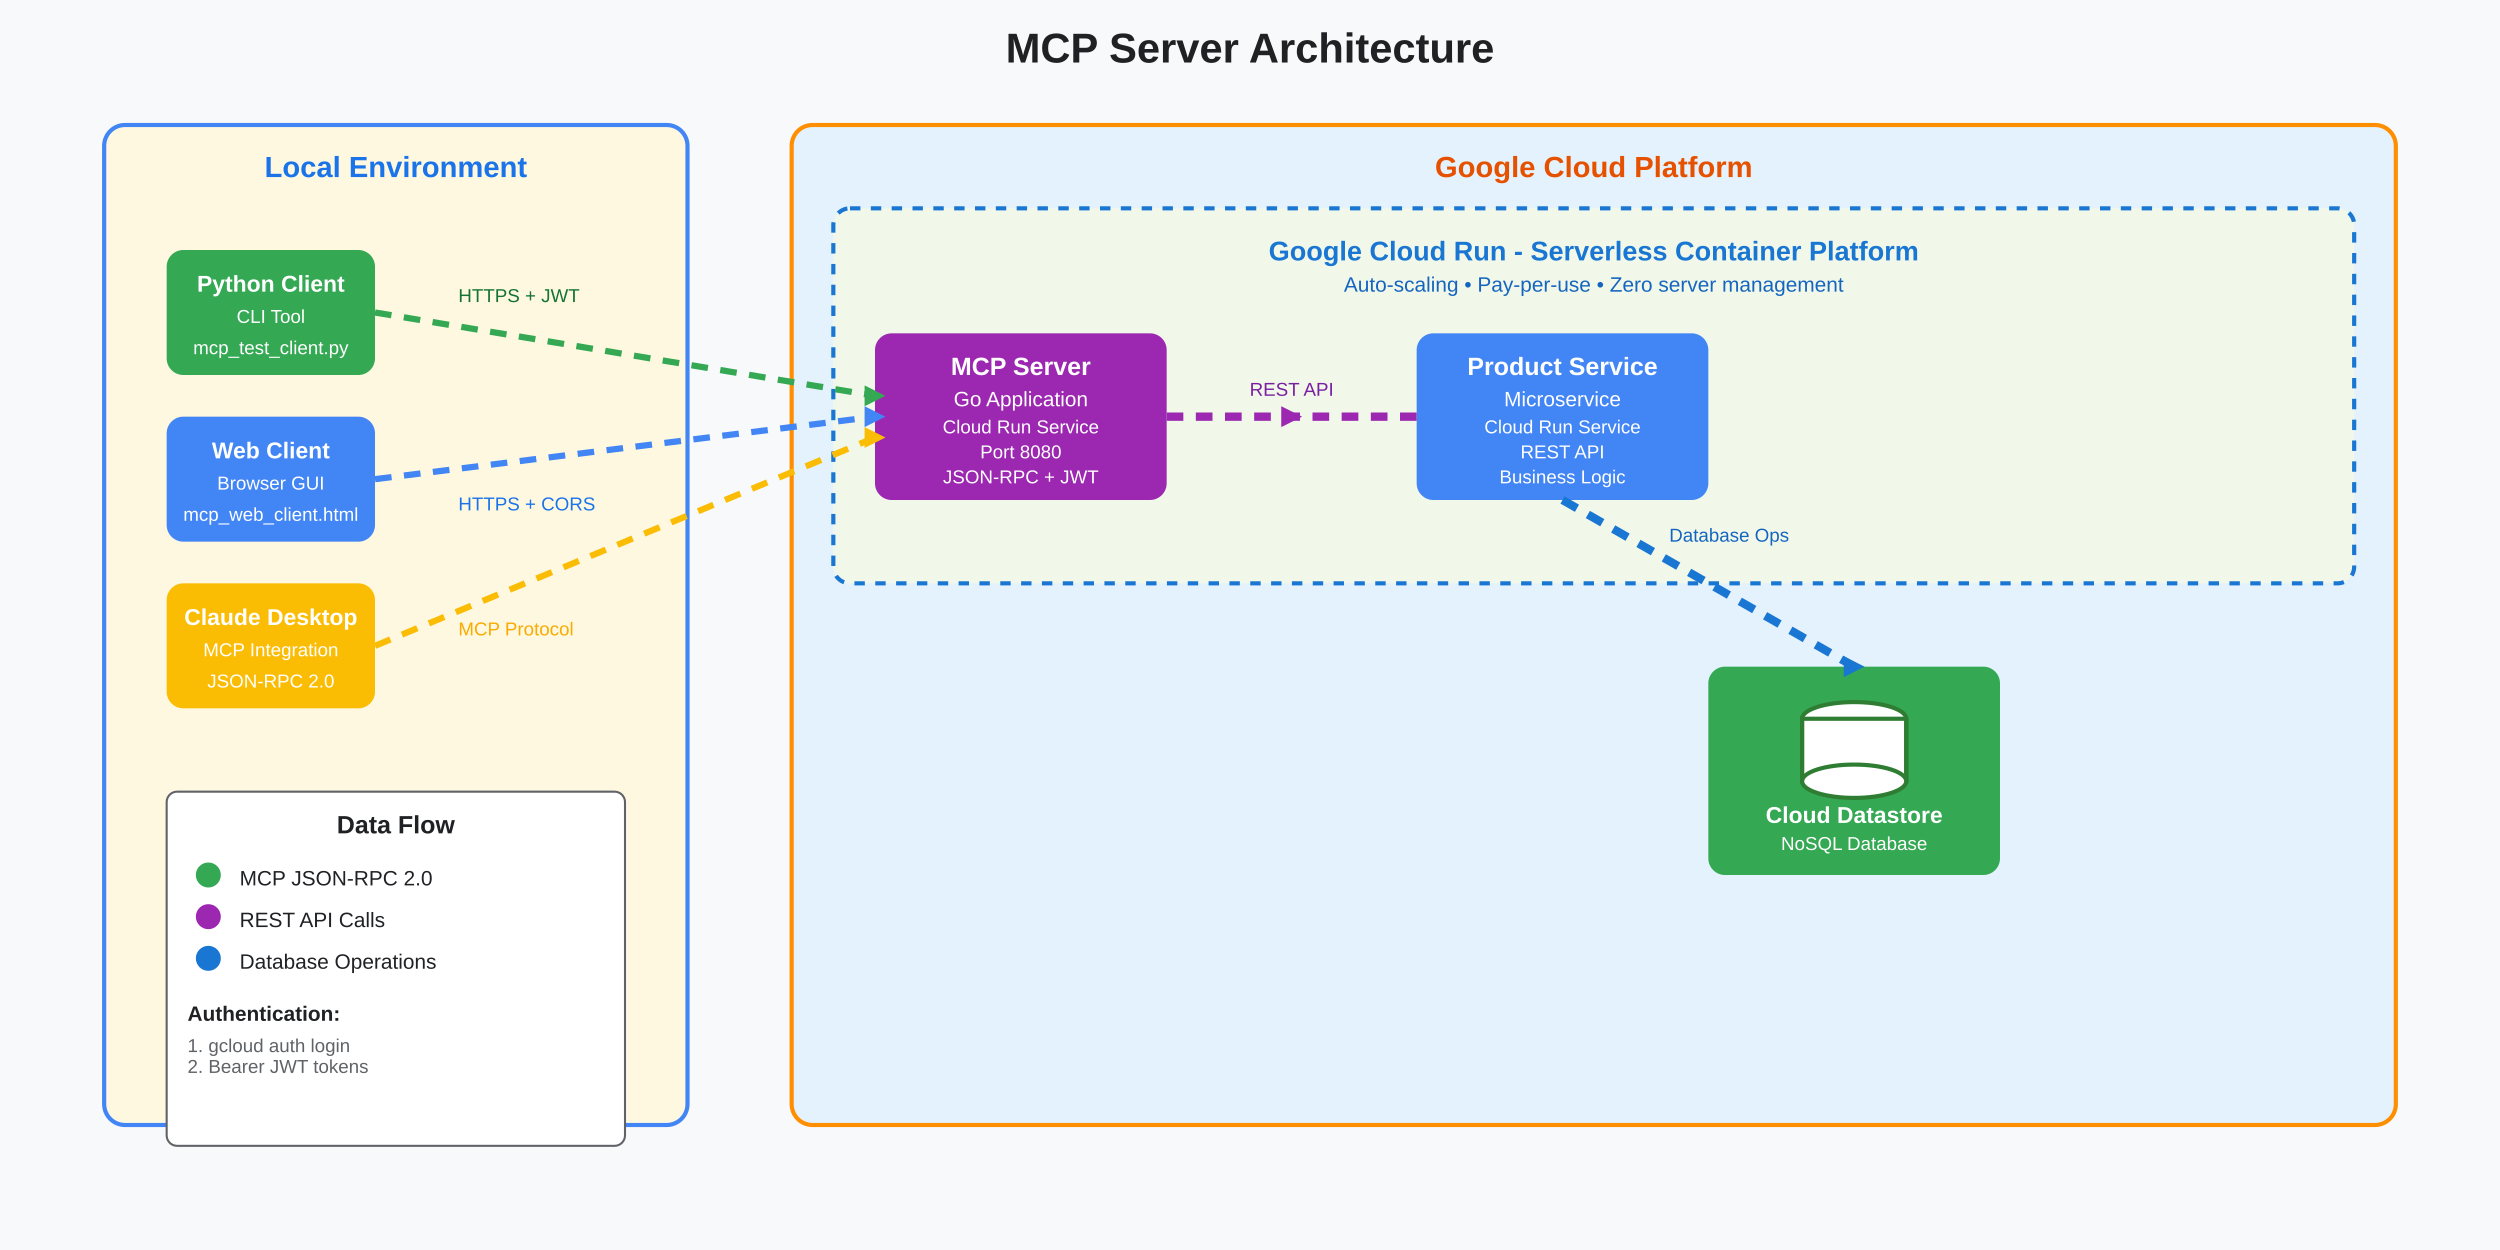
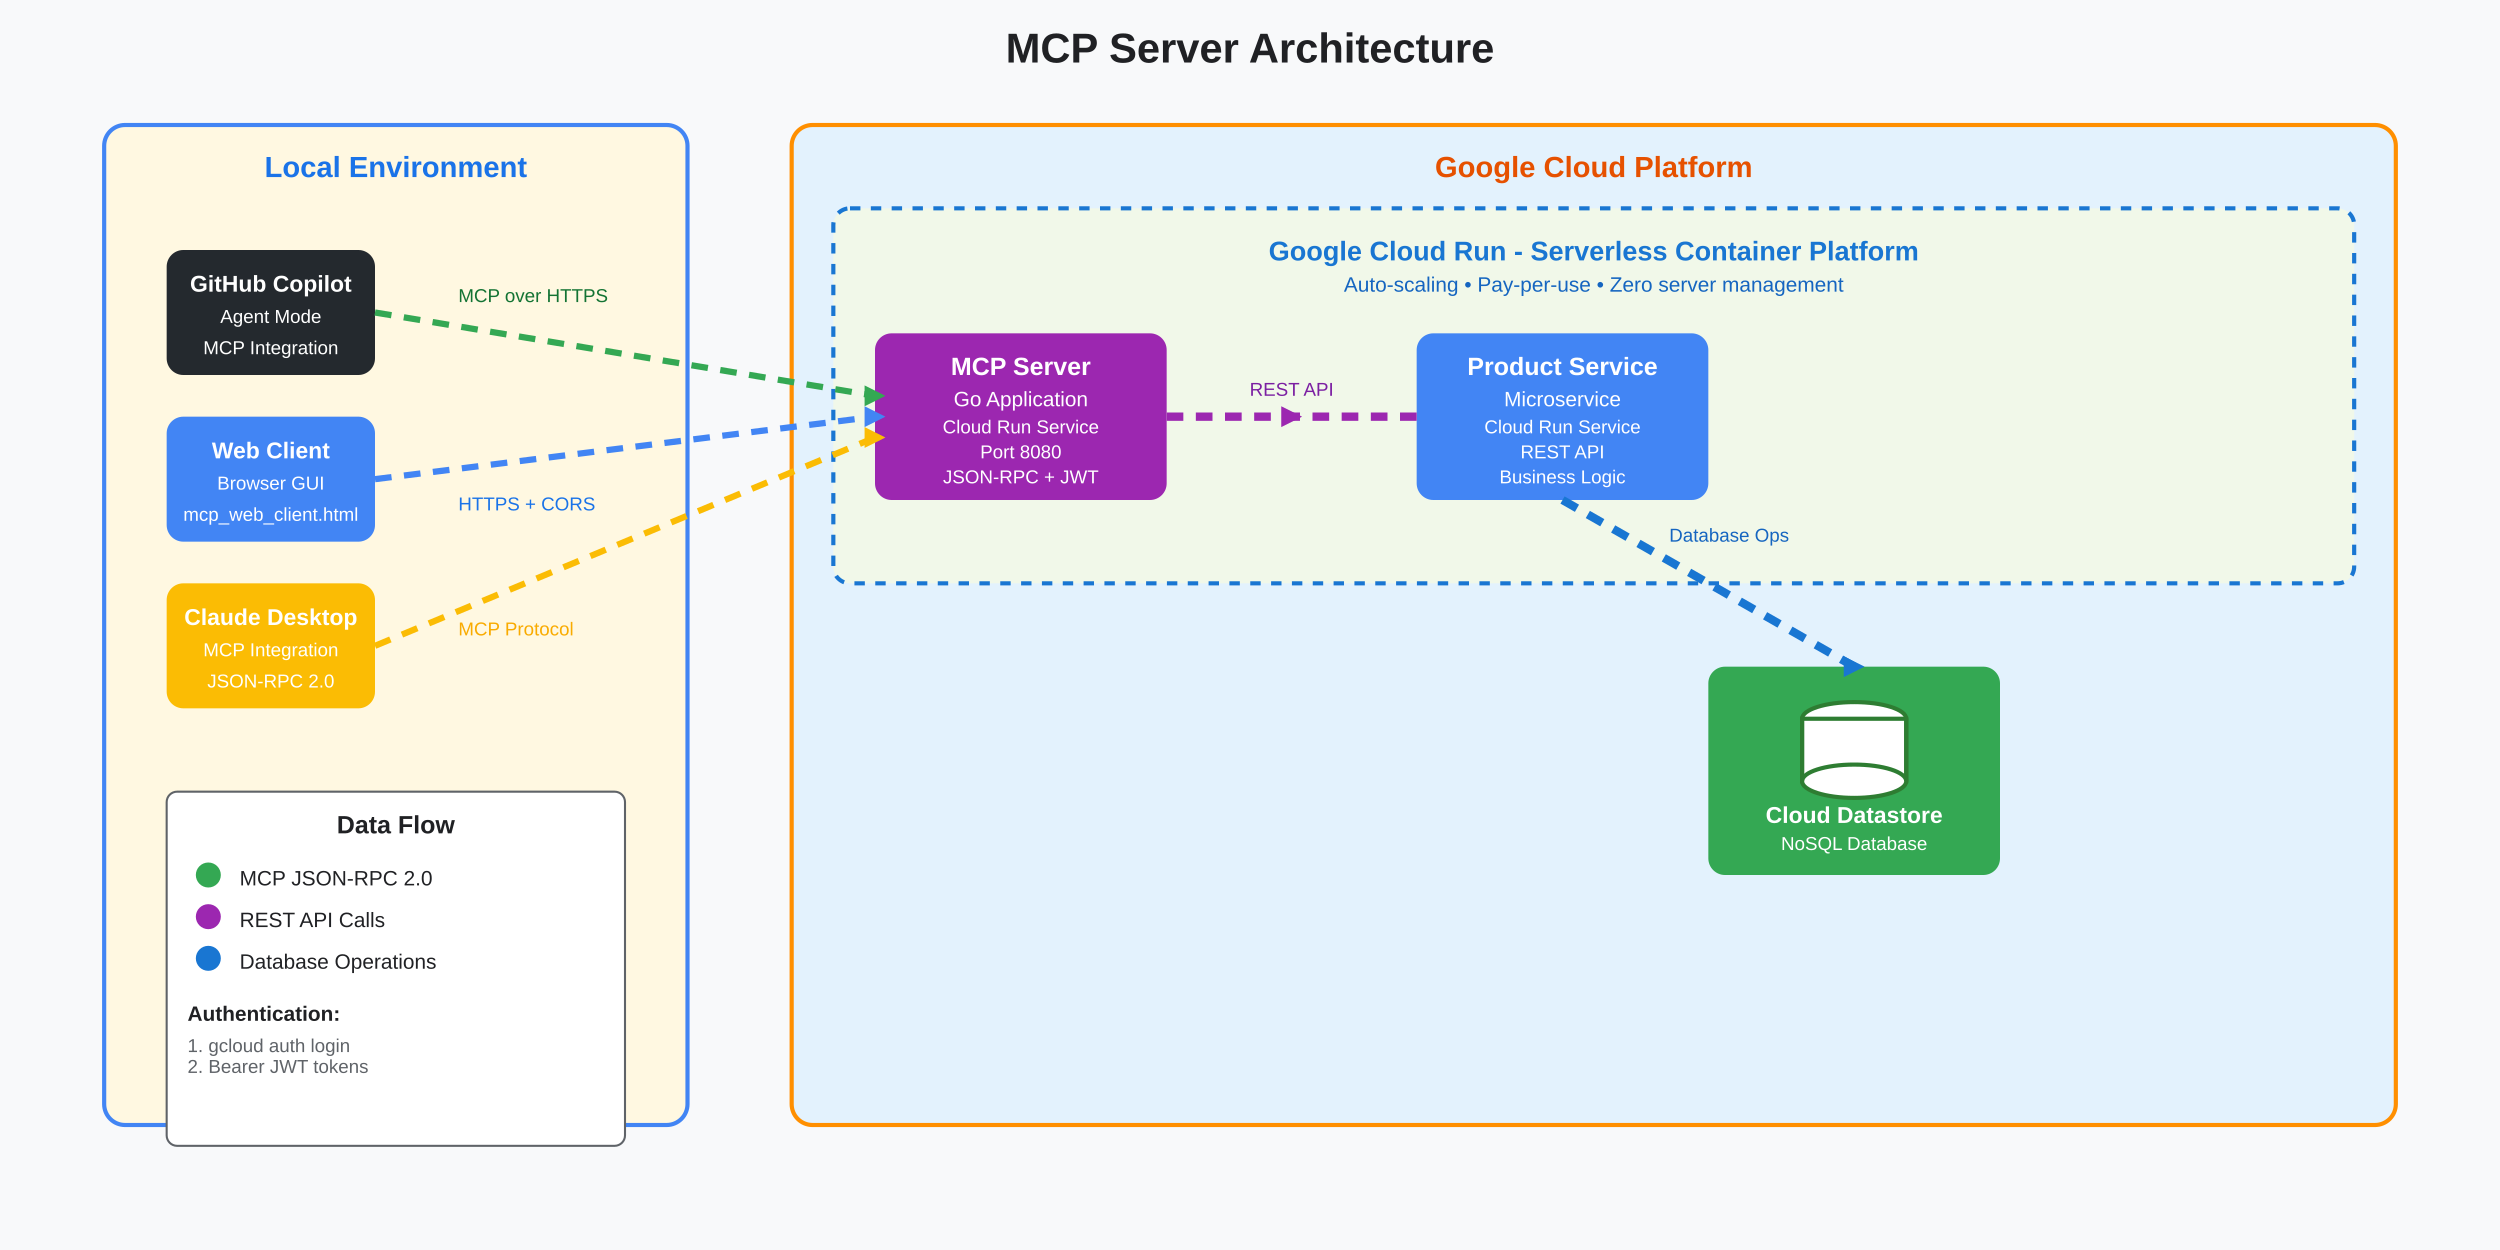
<svg xmlns="http://www.w3.org/2000/svg" width="1200" height="600">
  <rect width="1200" height="600" fill="#f8f9fa" />
  <text x="600" y="30" text-anchor="middle" font-family="Arial, sans-serif" font-size="20" font-weight="bold" fill="#202124">
    MCP Server Architecture
  </text>
  <rect x="50" y="60" width="280" height="480" fill="#FFF8E1" stroke="#4285f4" stroke-width="2" rx="10" />
  <text x="190" y="85" text-anchor="middle" font-family="Arial, sans-serif" font-size="14" font-weight="bold" fill="#1a73e8">
    Local Environment
  </text>
  <rect x="380" y="60" width="770" height="480" fill="#E3F2FD" stroke="#ff8f00" stroke-width="2" rx="10" />
  <text x="765" y="85" text-anchor="middle" font-family="Arial, sans-serif" font-size="14" font-weight="bold" fill="#e65100">
    Google Cloud Platform
  </text>
  <rect x="400" y="100" width="730" height="180" fill="#F1F8E9" stroke="#1976d2" stroke-width="2" stroke-dasharray="5,5" rx="8" />
  <text x="765" y="125" text-anchor="middle" font-family="Arial, sans-serif" font-size="13" font-weight="bold" fill="#1976d2">
    Google Cloud Run - Serverless Container Platform
  </text>
  <text x="765" y="140" text-anchor="middle" font-family="Arial, sans-serif" font-size="10" fill="#1565c0">
    Auto-scaling • Pay-per-use • Zero server management
  </text>
-   <rect x="80" y="120" width="100" height="60" fill="#34A853" rx="8" />
-   <text x="130" y="140" text-anchor="middle" font-family="Arial, sans-serif" font-size="11" font-weight="bold" fill="white">Python Client</text>
-   <text x="130" y="155" text-anchor="middle" font-family="Arial, sans-serif" font-size="9" fill="white">CLI Tool</text>
-   <text x="130" y="170" text-anchor="middle" font-family="Arial, sans-serif" font-size="9" fill="white">mcp_test_client.py</text>
+   <rect x="80" y="120" width="100" height="60" fill="#24292e" rx="8" />
+   <text x="130" y="140" text-anchor="middle" font-family="Arial, sans-serif" font-size="11" font-weight="bold" fill="white">GitHub Copilot</text>
+   <text x="130" y="155" text-anchor="middle" font-family="Arial, sans-serif" font-size="9" fill="white">Agent Mode</text>
+   <text x="130" y="170" text-anchor="middle" font-family="Arial, sans-serif" font-size="9" fill="white">MCP Integration</text>
  <rect x="80" y="200" width="100" height="60" fill="#4285F4" rx="8" />
  <text x="130" y="220" text-anchor="middle" font-family="Arial, sans-serif" font-size="11" font-weight="bold" fill="white">Web Client</text>
  <text x="130" y="235" text-anchor="middle" font-family="Arial, sans-serif" font-size="9" fill="white">Browser GUI</text>
  <text x="130" y="250" text-anchor="middle" font-family="Arial, sans-serif" font-size="9" fill="white">mcp_web_client.html</text>
  <rect x="80" y="280" width="100" height="60" fill="#FBBC04" rx="8" />
  <text x="130" y="300" text-anchor="middle" font-family="Arial, sans-serif" font-size="11" font-weight="bold" fill="white">Claude Desktop</text>
  <text x="130" y="315" text-anchor="middle" font-family="Arial, sans-serif" font-size="9" fill="white">MCP Integration</text>
  <text x="130" y="330" text-anchor="middle" font-family="Arial, sans-serif" font-size="9" fill="white">JSON-RPC 2.0</text>
  <rect x="420" y="160" width="140" height="80" fill="#9C27B0" rx="8" />
  <text x="490" y="180" text-anchor="middle" font-family="Arial, sans-serif" font-size="12" font-weight="bold" fill="white">MCP Server</text>
  <text x="490" y="195" text-anchor="middle" font-family="Arial, sans-serif" font-size="10" fill="white">Go Application</text>
  <text x="490" y="208" text-anchor="middle" font-family="Arial, sans-serif" font-size="9" fill="white">Cloud Run Service</text>
  <text x="490" y="220" text-anchor="middle" font-family="Arial, sans-serif" font-size="9" fill="white">Port 8080</text>
  <text x="490" y="232" text-anchor="middle" font-family="Arial, sans-serif" font-size="9" fill="white">JSON-RPC + JWT</text>
  <rect x="680" y="160" width="140" height="80" fill="#4285F4" rx="8" />
  <text x="750" y="180" text-anchor="middle" font-family="Arial, sans-serif" font-size="12" font-weight="bold" fill="white">Product Service</text>
  <text x="750" y="195" text-anchor="middle" font-family="Arial, sans-serif" font-size="10" fill="white">Microservice</text>
  <text x="750" y="208" text-anchor="middle" font-family="Arial, sans-serif" font-size="9" fill="white">Cloud Run Service</text>
  <text x="750" y="220" text-anchor="middle" font-family="Arial, sans-serif" font-size="9" fill="white">REST API</text>
  <text x="750" y="232" text-anchor="middle" font-family="Arial, sans-serif" font-size="9" fill="white">Business Logic</text>
  <rect x="820" y="320" width="140" height="100" fill="#34A853" rx="8" />
  <ellipse cx="890" cy="345" rx="25" ry="8" fill="white" stroke="#2E7D32" stroke-width="2" />
  <rect x="865" y="345" width="50" height="30" fill="white" stroke="#2E7D32" stroke-width="2" stroke-dasharray="none" />
  <ellipse cx="890" cy="375" rx="25" ry="8" fill="white" stroke="#2E7D32" stroke-width="2" />
  <line x1="865" y1="345" x2="865" y2="375" stroke="#2E7D32" stroke-width="2" />
  <line x1="915" y1="345" x2="915" y2="375" stroke="#2E7D32" stroke-width="2" />
  <text x="890" y="395" text-anchor="middle" font-family="Arial, sans-serif" font-size="11" font-weight="bold" fill="white">Cloud Datastore</text>
  <text x="890" y="408" text-anchor="middle" font-family="Arial, sans-serif" font-size="9" fill="white">NoSQL Database</text>
  <style>
    .flow-line {
      stroke-dasharray: 8,6;
      animation: flow 2s linear infinite;
    }
    @keyframes flow {
      0% { stroke-dashoffset: 20; }
      100% { stroke-dashoffset: 0; }
    }
  </style>
  <line x1="180" y1="150" x2="420" y2="190" stroke="#34a853" stroke-width="3" class="flow-line" />
  <line x1="180" y1="230" x2="420" y2="200" stroke="#4285f4" stroke-width="3" class="flow-line" />
  <line x1="180" y1="310" x2="420" y2="210" stroke="#fbbc04" stroke-width="3" class="flow-line" />
  <line x1="560" y1="200" x2="680" y2="200" stroke="#9C27B0" stroke-width="4" class="flow-line" />
  <line x1="750" y1="240" x2="890" y2="320" stroke="#1976d2" stroke-width="4" class="flow-line" />
  <polygon points="415,185 425,190 415,195" fill="#34a853" />
  <polygon points="415,195 425,200 415,205" fill="#4285f4" />
  <polygon points="415,205 425,210 415,215" fill="#fbbc04" />
  <polygon points="615,195 625,200 615,205" fill="#9C27B0" />
  <polygon points="885,315 895,320 885,325" fill="#1976d2" />
-   <text x="220" y="145" text-anchor="start" font-family="Arial, sans-serif" font-size="9" fill="#137333">HTTPS + JWT</text>
+   <text x="220" y="145" text-anchor="start" font-family="Arial, sans-serif" font-size="9" fill="#137333">MCP over HTTPS</text>
  <text x="220" y="245" text-anchor="start" font-family="Arial, sans-serif" font-size="9" fill="#1a73e8">HTTPS + CORS</text>
  <text x="220" y="305" text-anchor="start" font-family="Arial, sans-serif" font-size="9" fill="#f9ab00">MCP Protocol</text>
  <text x="620" y="190" text-anchor="middle" font-family="Arial, sans-serif" font-size="9" fill="#7B1FA2">REST API</text>
  <text x="830" y="260" text-anchor="middle" font-family="Arial, sans-serif" font-size="9" fill="#1565c0">Database Ops</text>
  <rect x="80" y="380" width="220" height="170" fill="#ffffff" stroke="#5f6368" rx="5" />
  <text x="190" y="400" text-anchor="middle" font-family="Arial, sans-serif" font-size="12" font-weight="bold" fill="#202124">Data Flow</text>
  <circle cx="100" cy="420" r="6" fill="#34a853" />
  <text x="115" y="425" font-family="Arial, sans-serif" font-size="10" fill="#202124">MCP JSON-RPC 2.0</text>
  <circle cx="100" cy="440" r="6" fill="#9C27B0" />
  <text x="115" y="445" font-family="Arial, sans-serif" font-size="10" fill="#202124">REST API Calls</text>
  <circle cx="100" cy="460" r="6" fill="#1976d2" />
  <text x="115" y="465" font-family="Arial, sans-serif" font-size="10" fill="#202124">Database Operations</text>
  <text x="90" y="490" font-family="Arial, sans-serif" font-size="10" font-weight="bold" fill="#202124">Authentication:</text>
  <text x="90" y="505" font-family="Arial, sans-serif" font-size="9" fill="#5f6368">1. gcloud auth login</text>
  <text x="90" y="515" font-family="Arial, sans-serif" font-size="9" fill="#5f6368">2. Bearer JWT tokens</text>
</svg>
